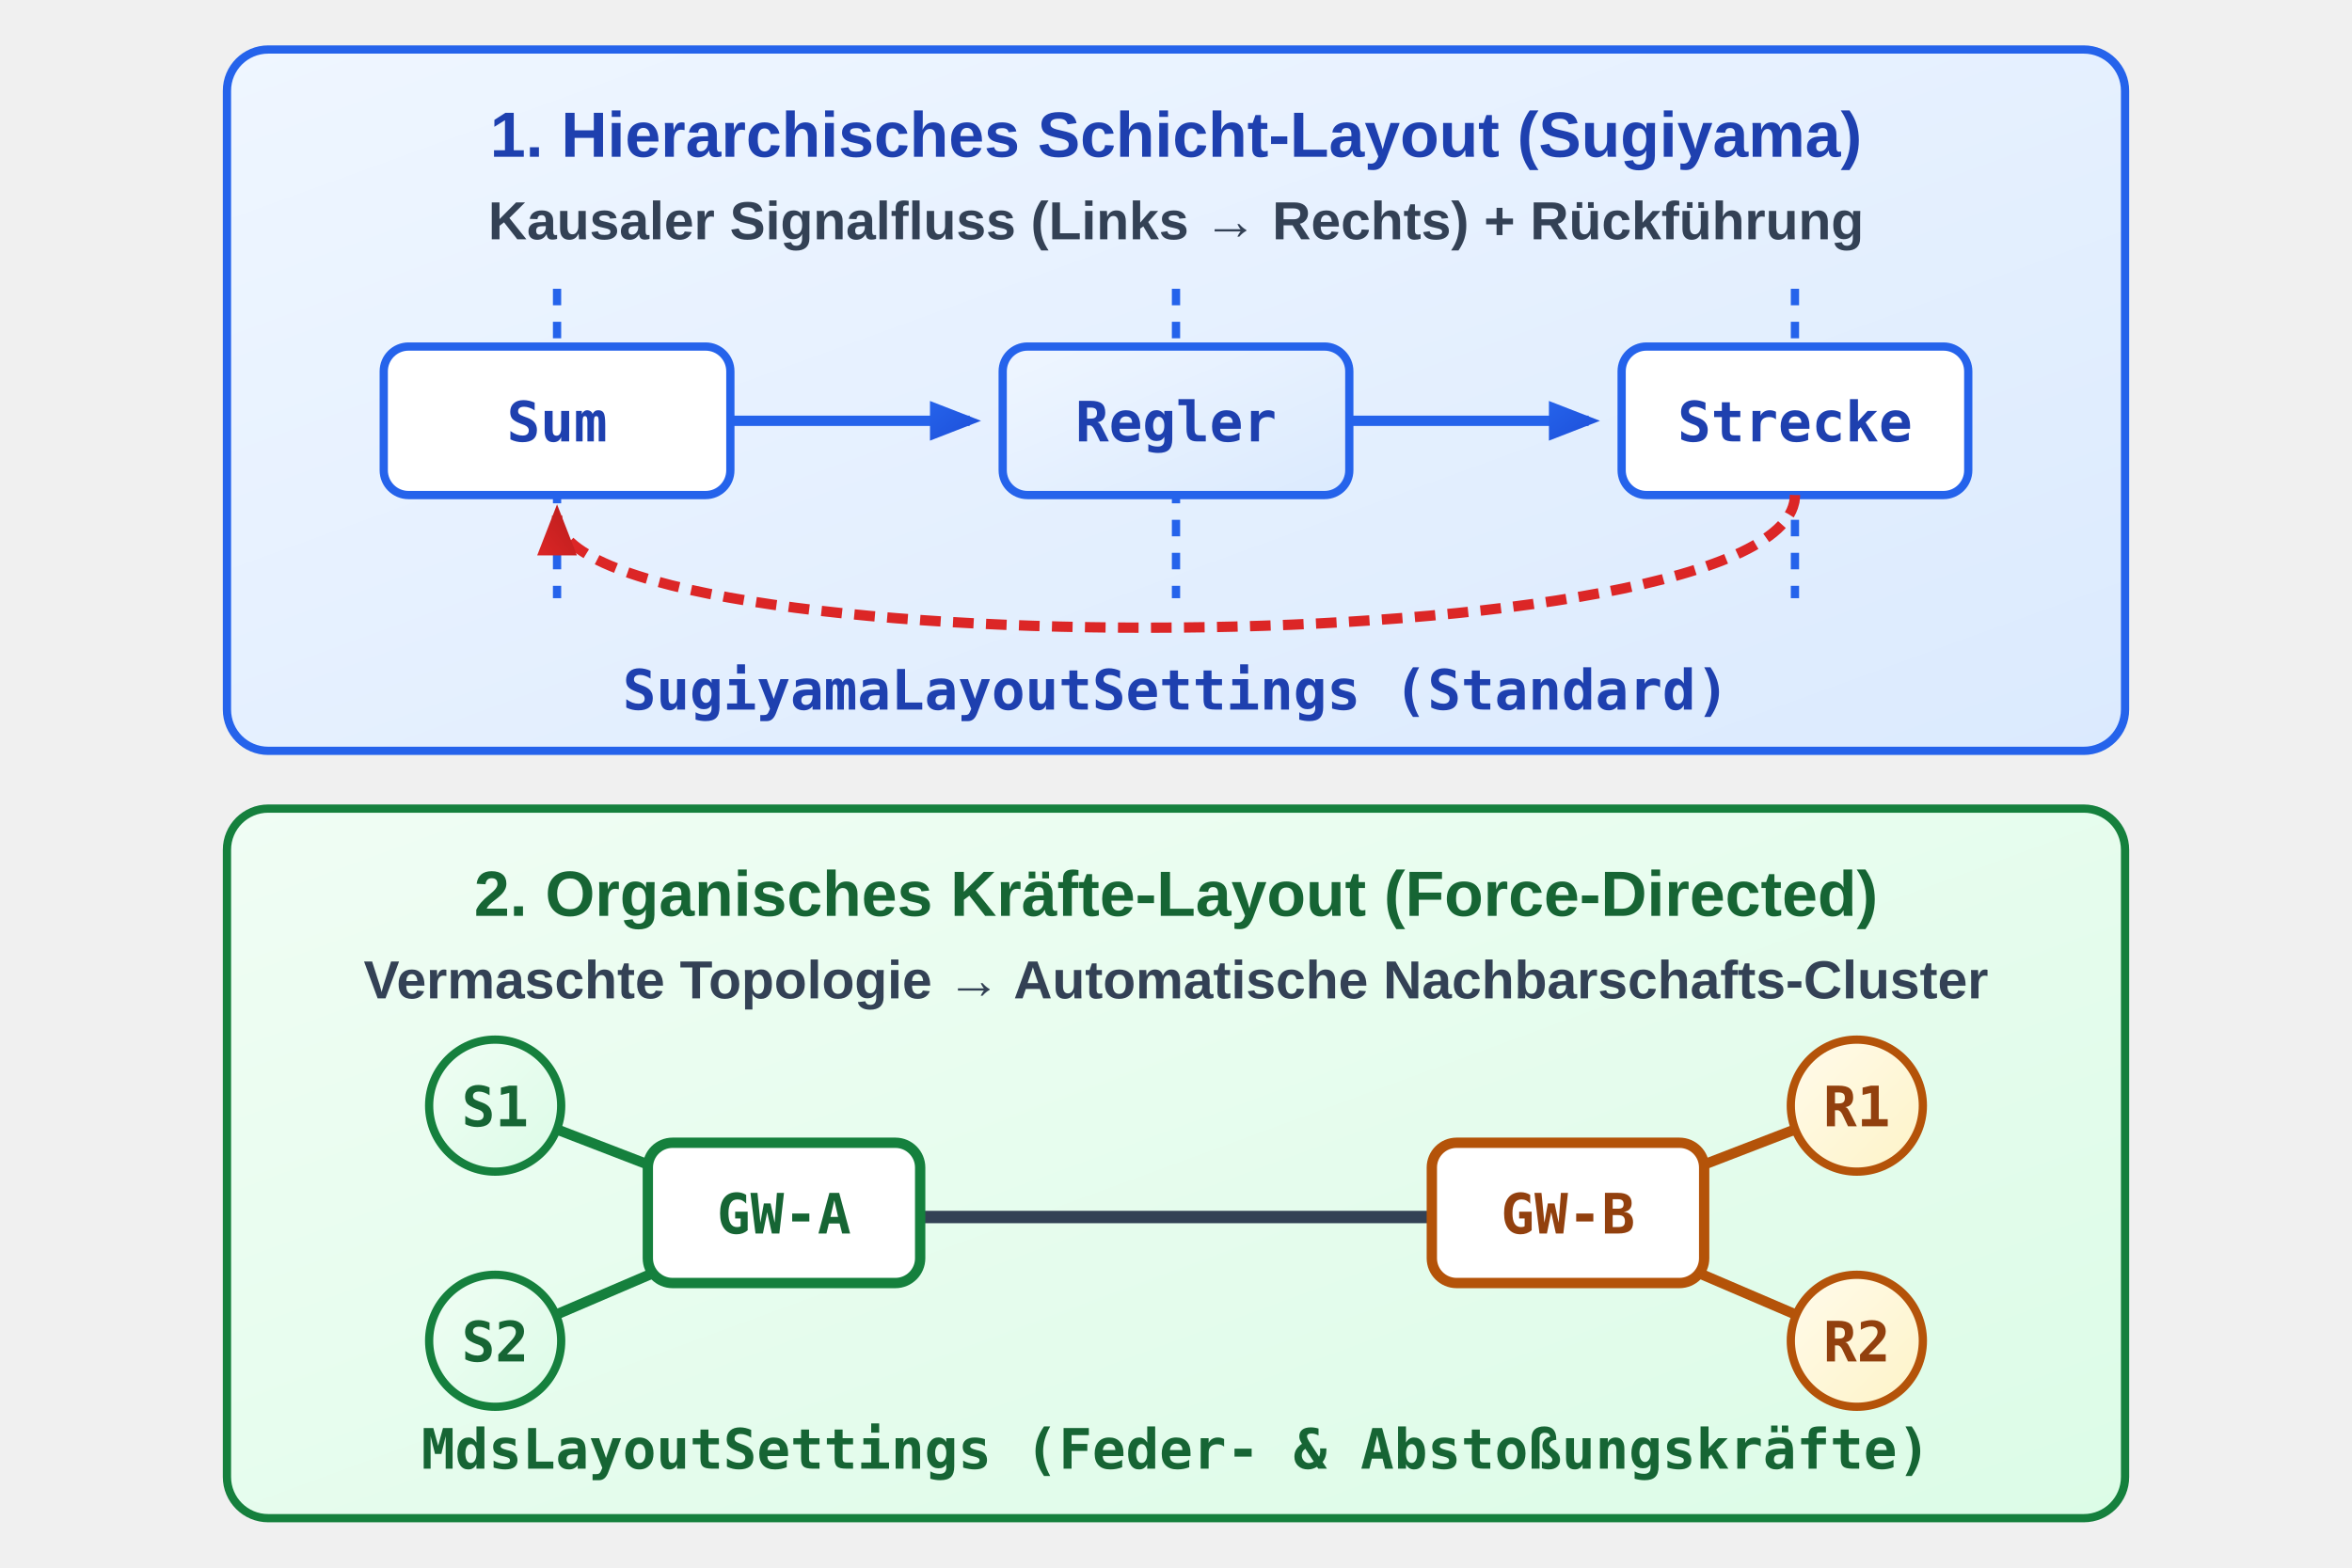
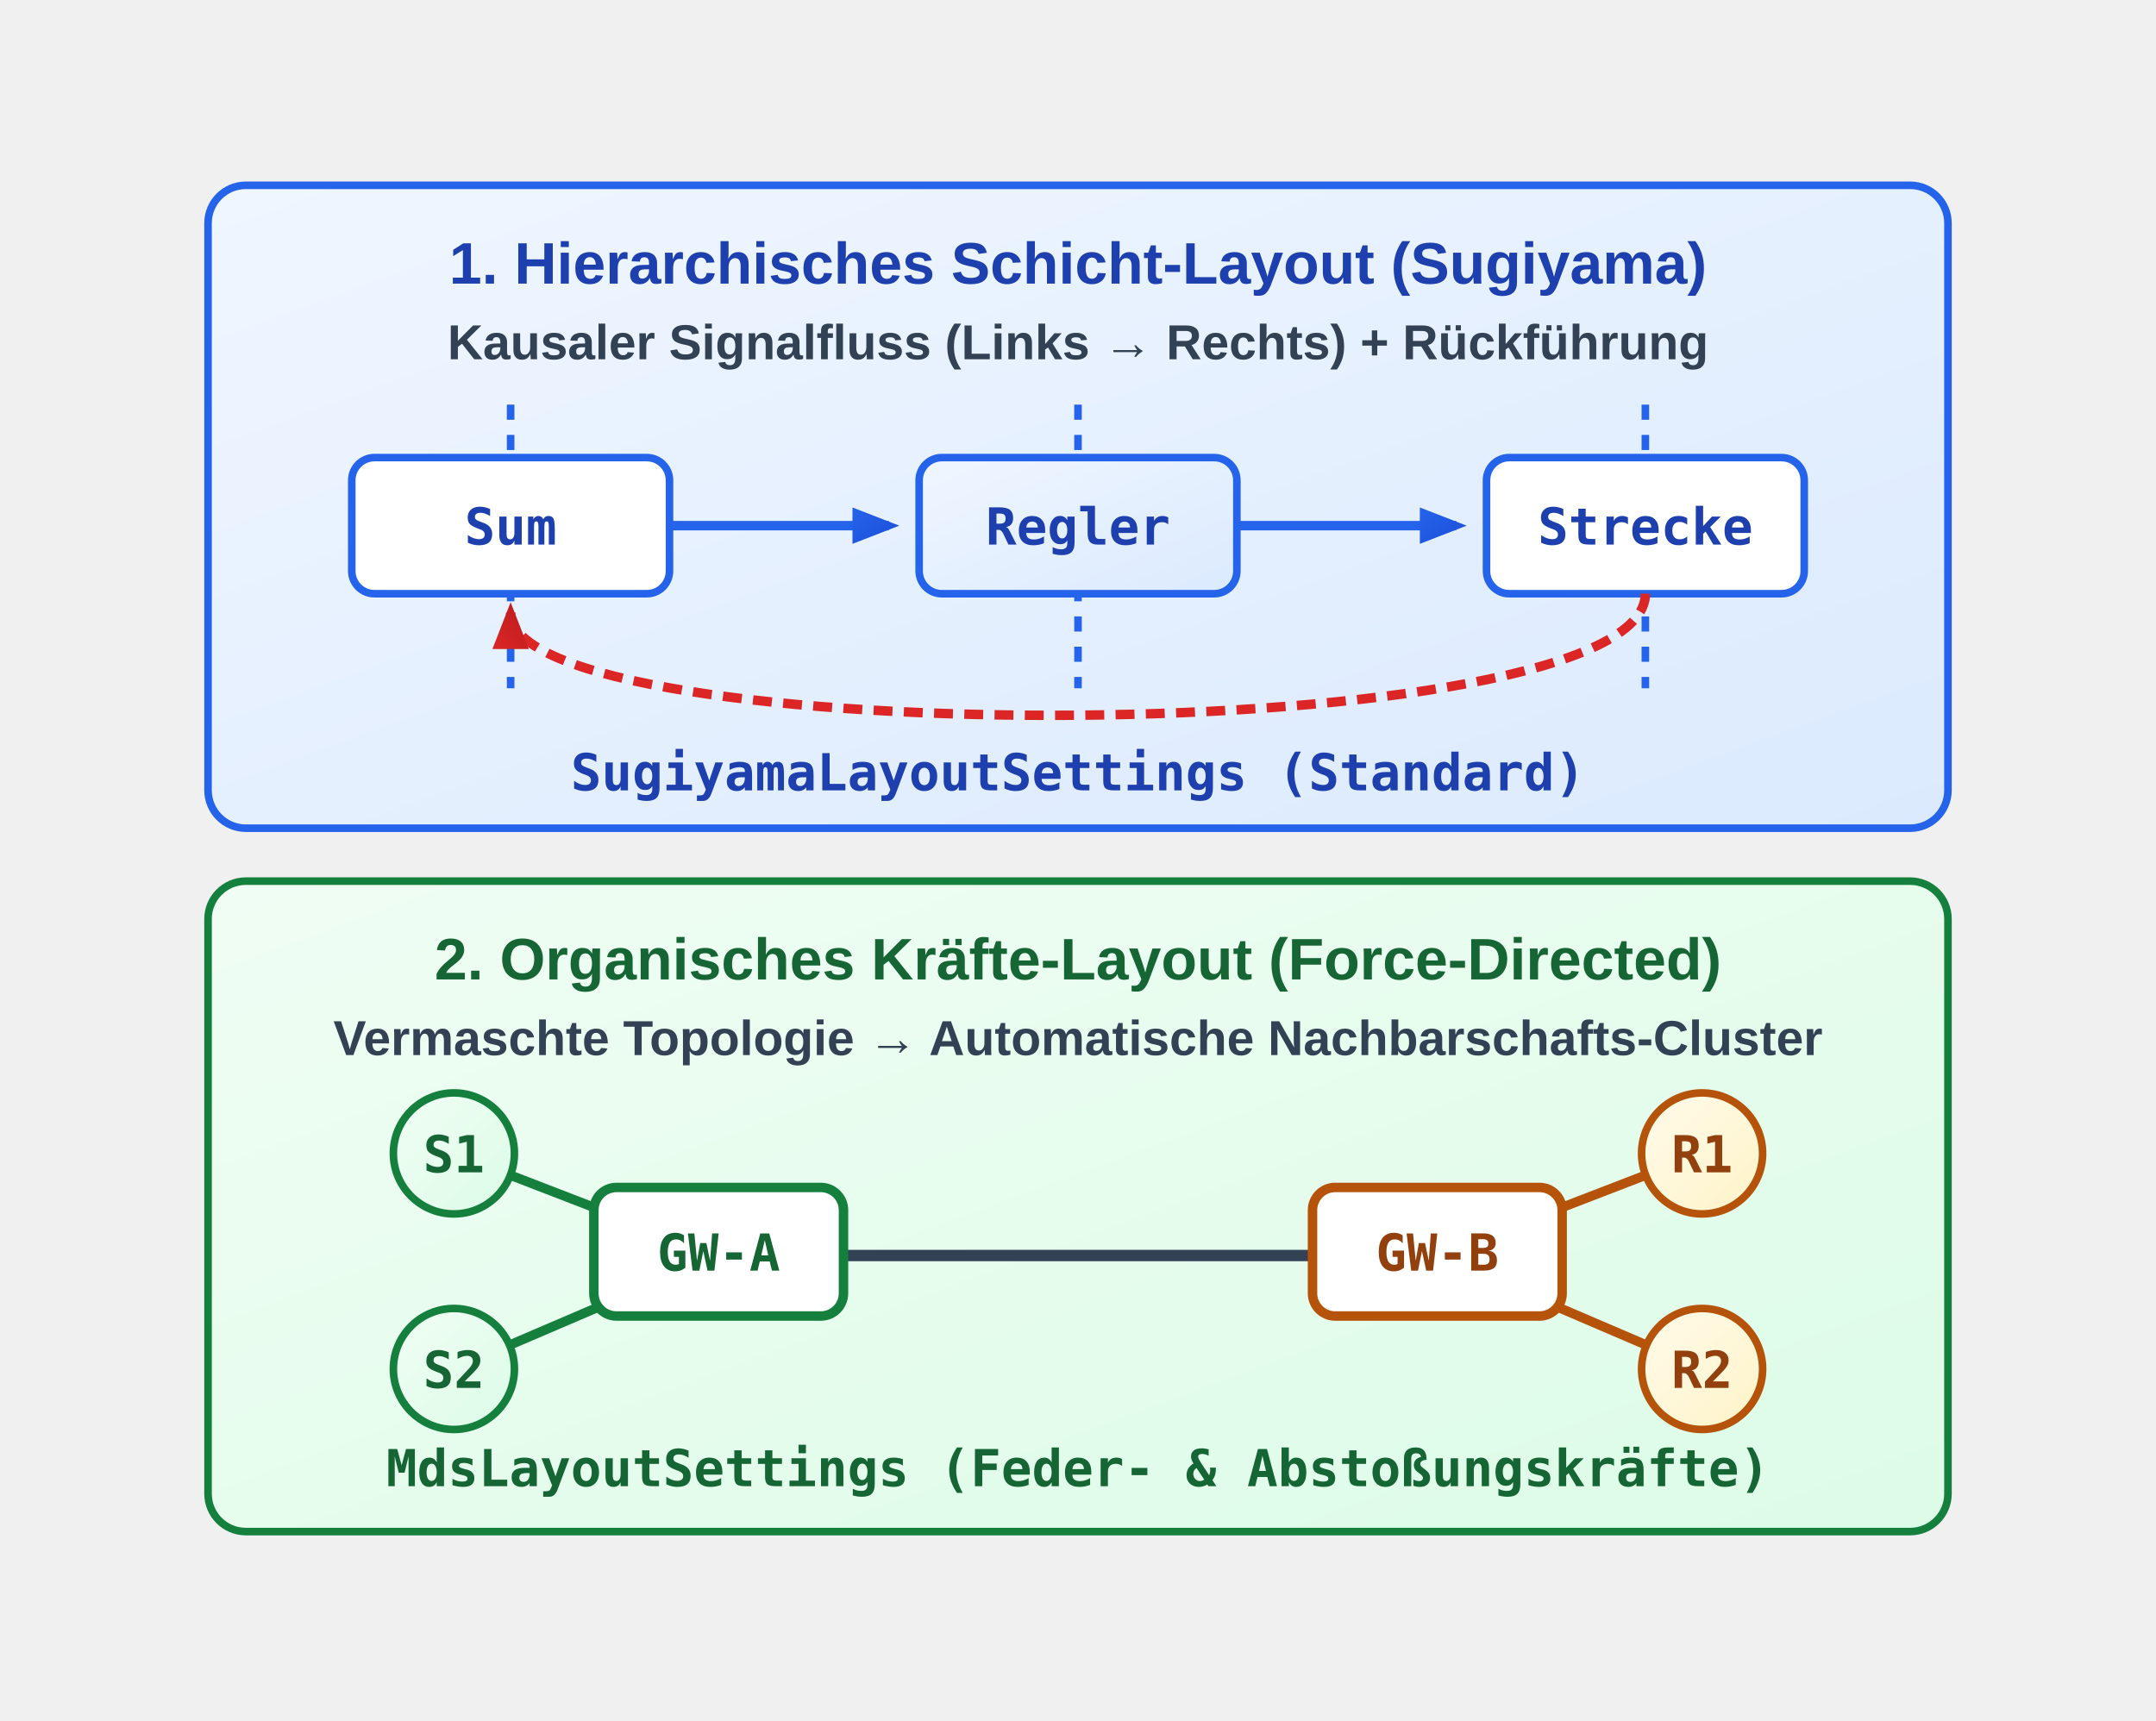
- <svg xmlns="http://www.w3.org/2000/svg" viewBox="-45 0 570 380" width="570" height="380">
+ <svg xmlns="http://www.w3.org/2000/svg" viewBox="-45 -37 570 455" width="570" height="455">
  <defs>
    <linearGradient id="grad-sem-primary" x1="0%" y1="0%" x2="100%" y2="100%">
      <stop offset="0%" stop-color="#eff6ff" />
      <stop offset="100%" stop-color="#dbeafe" />
    </linearGradient>
    <linearGradient id="grad-sem-primary-fill" x1="0%" y1="0%" x2="100%" y2="100%">
      <stop offset="0%" stop-color="#2563eb" />
      <stop offset="100%" stop-color="#1d4ed8" />
    </linearGradient>
    <linearGradient id="grad-sem-success" x1="0%" y1="0%" x2="100%" y2="100%">
      <stop offset="0%" stop-color="#f0fdf4" />
      <stop offset="100%" stop-color="#dcfce7" />
    </linearGradient>
    <linearGradient id="grad-sem-success-fill" x1="0%" y1="0%" x2="100%" y2="100%">
      <stop offset="0%" stop-color="#15803d" />
      <stop offset="100%" stop-color="#166534" />
    </linearGradient>
    <linearGradient id="grad-sem-warning" x1="0%" y1="0%" x2="100%" y2="100%">
      <stop offset="0%" stop-color="#fffbeb" />
      <stop offset="100%" stop-color="#fef3c7" />
    </linearGradient>
    <linearGradient id="grad-sem-warning-fill" x1="0%" y1="0%" x2="100%" y2="100%">
      <stop offset="0%" stop-color="#b45309" />
      <stop offset="100%" stop-color="#92400e" />
    </linearGradient>
    <linearGradient id="grad-sem-danger" x1="0%" y1="0%" x2="100%" y2="100%">
      <stop offset="0%" stop-color="#fef2f2" />
      <stop offset="100%" stop-color="#fee2e2" />
    </linearGradient>
    <linearGradient id="grad-sem-danger-fill" x1="0%" y1="0%" x2="100%" y2="100%">
      <stop offset="0%" stop-color="#dc2626" />
      <stop offset="100%" stop-color="#b91c1c" />
    </linearGradient>
    <linearGradient id="grad-sem-muted" x1="0%" y1="0%" x2="100%" y2="100%">
      <stop offset="0%" stop-color="#f8fafc" />
      <stop offset="100%" stop-color="#e2e8f0" />
    </linearGradient>
    <linearGradient id="grad-sem-muted-fill" x1="0%" y1="0%" x2="100%" y2="100%">
      <stop offset="0%" stop-color="#475569" />
      <stop offset="100%" stop-color="#334155" />
    </linearGradient>
    <linearGradient id="grad-sem-neutral" x1="0%" y1="0%" x2="100%" y2="100%">
      <stop offset="0%" stop-color="#ffffff" />
      <stop offset="100%" stop-color="#f8fafc" />
    </linearGradient>
    <linearGradient id="grad-sem-neutral-fill" x1="0%" y1="0%" x2="100%" y2="100%">
      <stop offset="0%" stop-color="#334155" />
      <stop offset="100%" stop-color="#1e293b" />
    </linearGradient>
    <style>
      
/* @svg-palette:start */
      .sem-primary { fill: url(#grad-sem-primary); stroke: #2563eb; }
      .sem-primary-bg { fill: url(#grad-sem-primary); stroke: none; }
      .sem-primary-stroke { stroke: #2563eb; }
      .sem-primary-fill { fill: url(#grad-sem-primary-fill); }
      .sem-primary-text { fill: #1e40af; }
      .sem-success { fill: url(#grad-sem-success); stroke: #15803d; }
      .sem-success-bg { fill: url(#grad-sem-success); stroke: none; }
      .sem-success-stroke { stroke: #15803d; }
      .sem-success-fill { fill: url(#grad-sem-success-fill); }
      .sem-success-text { fill: #166534; }
      .sem-warning { fill: url(#grad-sem-warning); stroke: #b45309; }
      .sem-warning-bg { fill: url(#grad-sem-warning); stroke: none; }
      .sem-warning-stroke { stroke: #b45309; }
      .sem-warning-fill { fill: url(#grad-sem-warning-fill); }
      .sem-warning-text { fill: #92400e; }
      .sem-danger { fill: url(#grad-sem-danger); stroke: #dc2626; }
      .sem-danger-bg { fill: url(#grad-sem-danger); stroke: none; }
      .sem-danger-stroke { stroke: #dc2626; }
      .sem-danger-fill { fill: url(#grad-sem-danger-fill); }
      .sem-danger-text { fill: #991b1b; }
      .sem-muted { fill: url(#grad-sem-muted); stroke: #94a3b8; }
      .sem-muted-bg { fill: url(#grad-sem-muted); stroke: none; }
      .sem-muted-stroke { stroke: #94a3b8; }
      .sem-muted-fill { fill: url(#grad-sem-muted-fill); }
      .sem-muted-text { fill: #334155; }
      .sem-neutral { fill: url(#grad-sem-neutral); stroke: #334155; }
      .sem-neutral-bg { fill: url(#grad-sem-neutral); stroke: none; }
      .sem-neutral-stroke { stroke: #334155; }
      .sem-neutral-fill { fill: url(#grad-sem-neutral-fill); }
      .sem-neutral-text { fill: #0f172a; }
      /* @svg-palette:end */
.hdr { font-family: 'Segoe UI', Arial, sans-serif; font-size: 15.5px; font-weight: bold; text-anchor: middle; }
      .code { font-family: 'Consolas', monospace; font-size: 13.5px; font-weight: bold; text-anchor: middle; }
      .sub { font-family: 'Segoe UI', Arial, sans-serif; font-size: 13px; font-weight: 600; text-anchor: middle; }
    </style>
    <marker id="lv-b" viewBox="0 0 10 10" refX="7" refY="5" markerWidth="5.5" markerHeight="5.5" orient="auto">
      <path class="sem-primary-fill" d="M 0 1.5 L 9 5 L 0 8.5 z" />
    </marker>
    <marker id="lv-r" viewBox="0 0 10 10" refX="7" refY="5" markerWidth="5.5" markerHeight="5.5" orient="auto">
      <path class="sem-danger-fill" d="M 0 1.5 L 9 5 L 0 8.5 z" />
    </marker>
  </defs>
  <rect class="sem-primary" x="10" y="12" width="460" height="170" rx="10" stroke-width="2" />
  <text x="240" y="38" class="hdr sem-primary-text">1. Hierarchisches Schicht-Layout (Sugiyama)</text>
  <text x="240" y="58" class="sub sem-muted-text">Kausaler Signalfluss (Links → Rechts) + Rückführung</text>
  <line class="sem-primary-stroke" x1="90" y1="70" x2="90" y2="145" stroke-width="2" stroke-dasharray="4,4" />
  <line class="sem-primary-stroke" x1="240" y1="70" x2="240" y2="145" stroke-width="2" stroke-dasharray="4,4" />
  <line class="sem-primary-stroke" x1="390" y1="70" x2="390" y2="145" stroke-width="2" stroke-dasharray="4,4" />
  <line class="sem-primary-stroke" x1="132" y1="102" x2="190" y2="102" stroke-width="2.5" marker-end="url(#lv-b)" />
  <line class="sem-primary-stroke" x1="282" y1="102" x2="340" y2="102" stroke-width="2.5" marker-end="url(#lv-b)" />
  <rect class="sem-primary-stroke" x="48" y="84" width="84" height="36" rx="6" fill="#ffffff" stroke-width="2" />
  <text x="90" y="107" class="code sem-primary-text">Sum</text>
  <rect class="sem-primary" x="198" y="84" width="84" height="36" rx="6" stroke-width="2" />
  <text x="240" y="107" class="code sem-primary-text">Regler</text>
  <rect class="sem-primary-stroke" x="348" y="84" width="84" height="36" rx="6" fill="#ffffff" stroke-width="2" />
  <text x="390" y="107" class="code sem-primary-text">Strecke</text>
  <path class="sem-danger-stroke" d="M 390 120 C 390 162, 90 162, 90 125" fill="none" stroke-width="2.5" stroke-dasharray="5,3" marker-end="url(#lv-r)" />
  <text x="240" y="172" class="code sem-primary-text">SugiyamaLayoutSettings (Standard)</text>
  <rect class="sem-success" x="10" y="196" width="460" height="172" rx="10" stroke-width="2" />
  <text x="240" y="222" class="hdr sem-success-text">2. Organisches Kräfte-Layout (Force-Directed)</text>
  <text x="240" y="242" class="sub sem-muted-text">Vermaschte Topologie → Automatische Nachbarschafts-Cluster</text>
  <line class="sem-success-stroke" x1="145" y1="295" x2="75" y2="268" stroke-width="2.5" />
  <line class="sem-success-stroke" x1="145" y1="295" x2="75" y2="325" stroke-width="2.5" />
  <line class="sem-neutral-stroke" x1="145" y1="295" x2="335" y2="295" stroke-width="3" />
  <line class="sem-warning-stroke" x1="335" y1="295" x2="405" y2="268" stroke-width="2.5" />
  <line class="sem-warning-stroke" x1="335" y1="295" x2="405" y2="325" stroke-width="2.5" />
  <circle class="sem-success" cx="75" cy="268" r="16" stroke-width="2" />
  <text x="75" y="273" class="code sem-success-text">S1</text>
  <circle class="sem-success" cx="75" cy="325" r="16" stroke-width="2" />
  <text x="75" y="330" class="code sem-success-text">S2</text>
  <rect class="sem-success-stroke" x="112" y="277" width="66" height="34" rx="6" fill="#ffffff" stroke-width="2.5" />
  <text x="145" y="299" class="code sem-success-text">GW-A</text>
  <rect class="sem-warning-stroke" x="302" y="277" width="66" height="34" rx="6" fill="#ffffff" stroke-width="2.5" />
  <text x="335" y="299" class="code sem-warning-text">GW-B</text>
  <circle class="sem-warning" cx="405" cy="268" r="16" stroke-width="2" />
  <text x="405" y="273" class="code sem-warning-text">R1</text>
  <circle class="sem-warning" cx="405" cy="325" r="16" stroke-width="2" />
  <text x="405" y="330" class="code sem-warning-text">R2</text>
  <text x="240" y="356" class="code sem-success-text">MdsLayoutSettings (Feder- &amp; Abstoßungskräfte)</text>
</svg>
